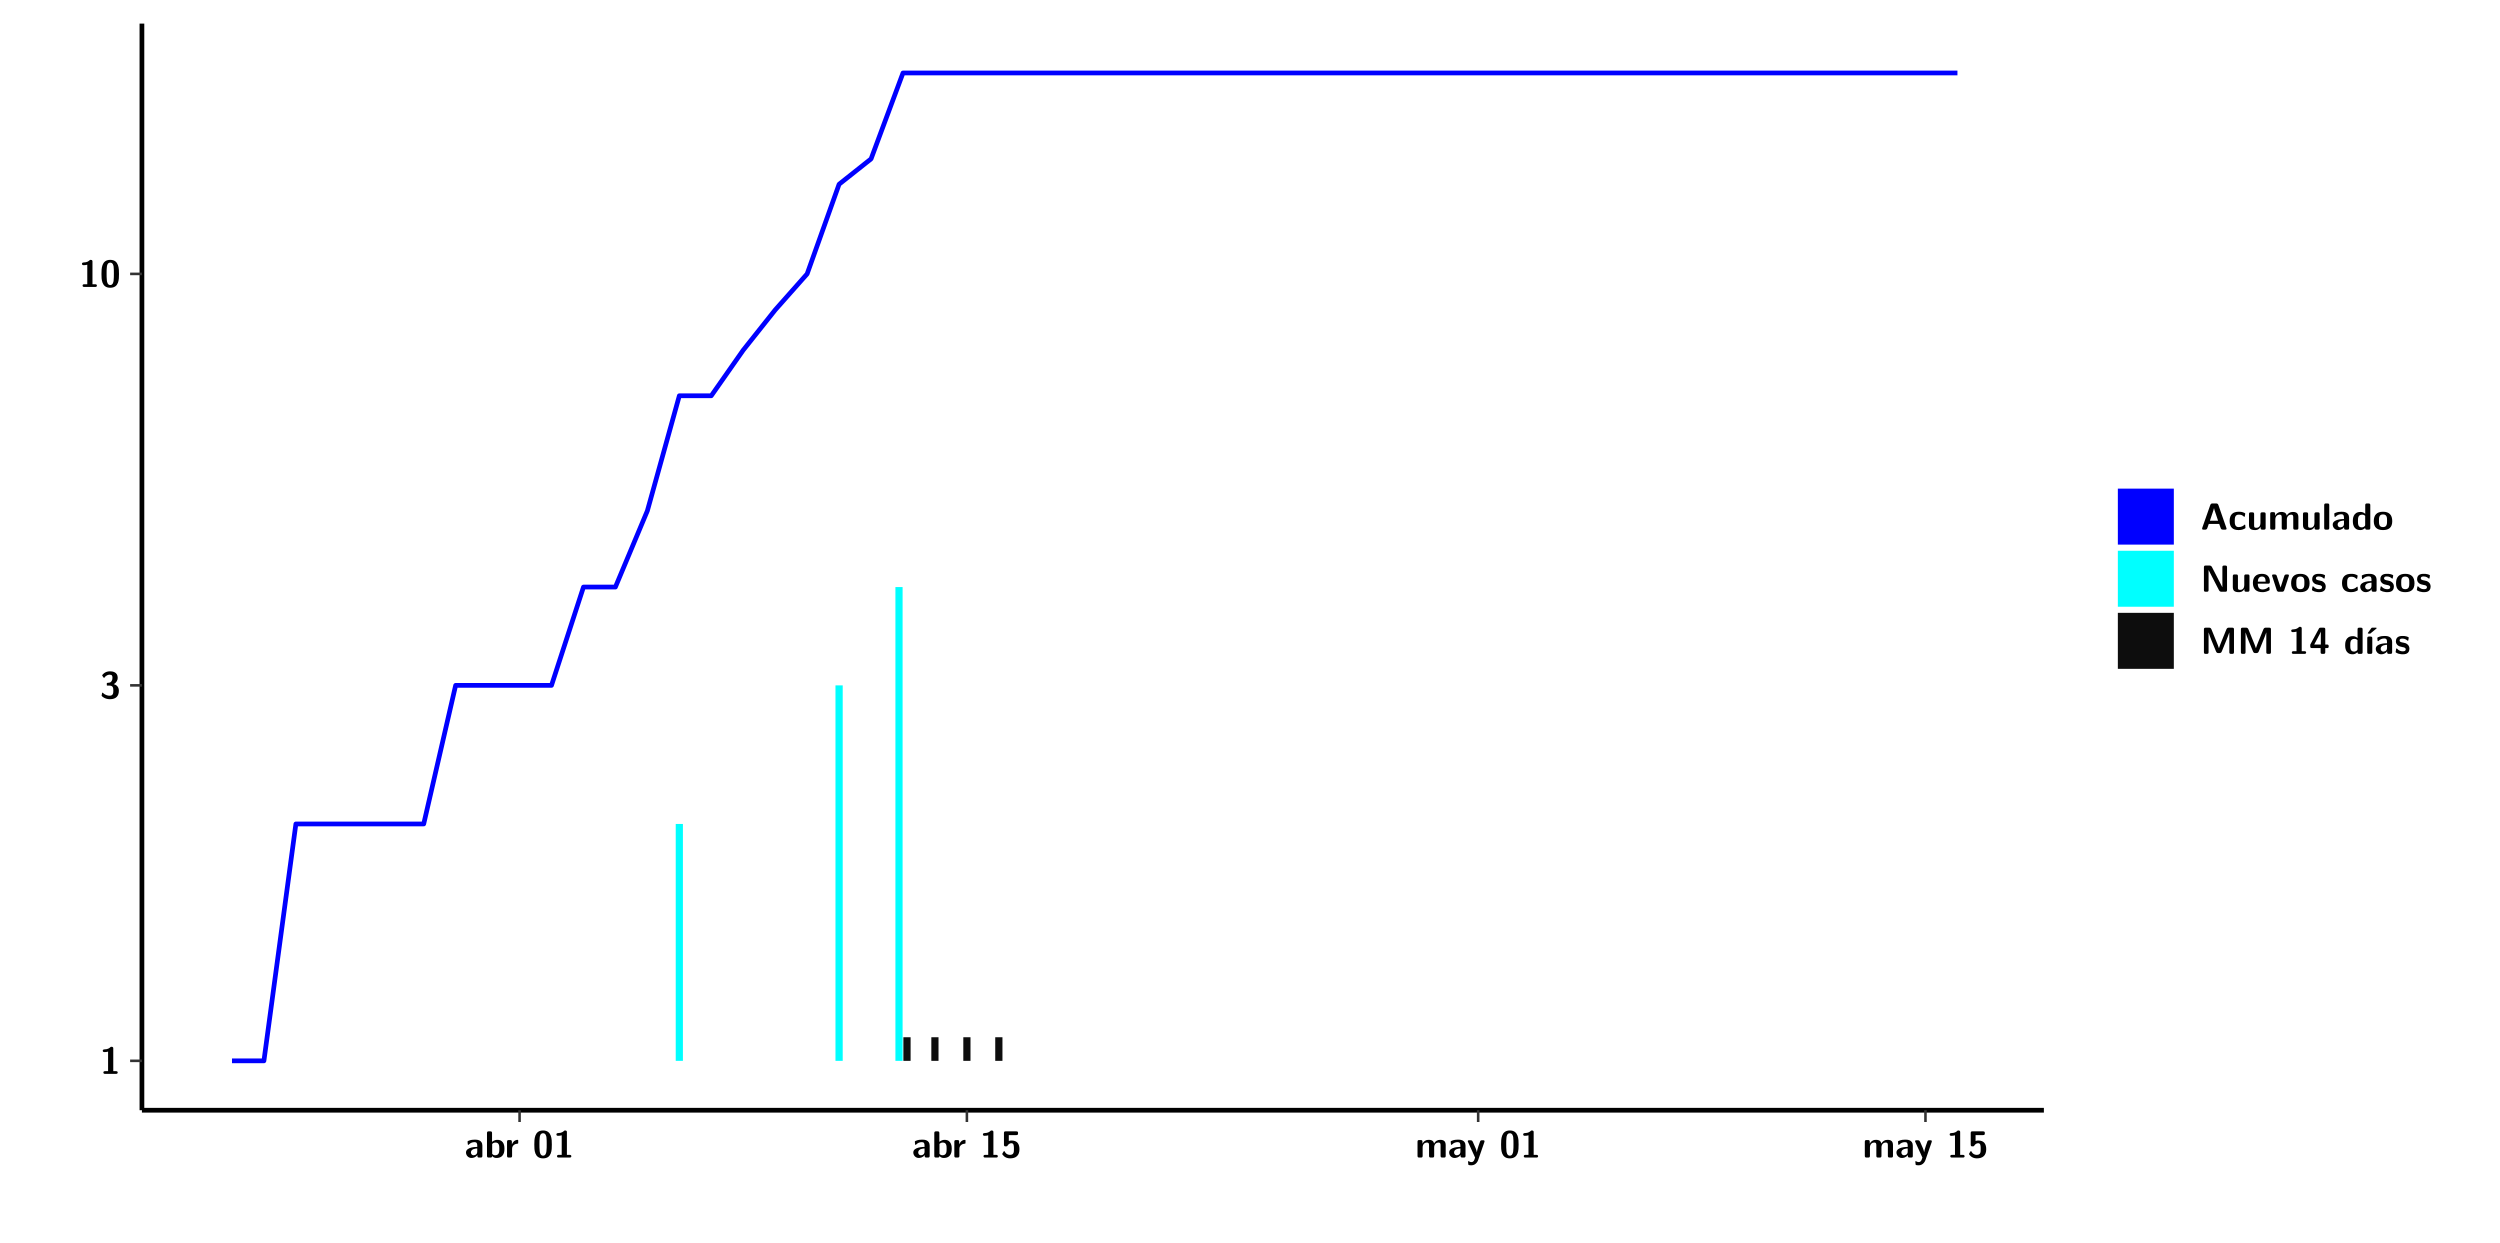
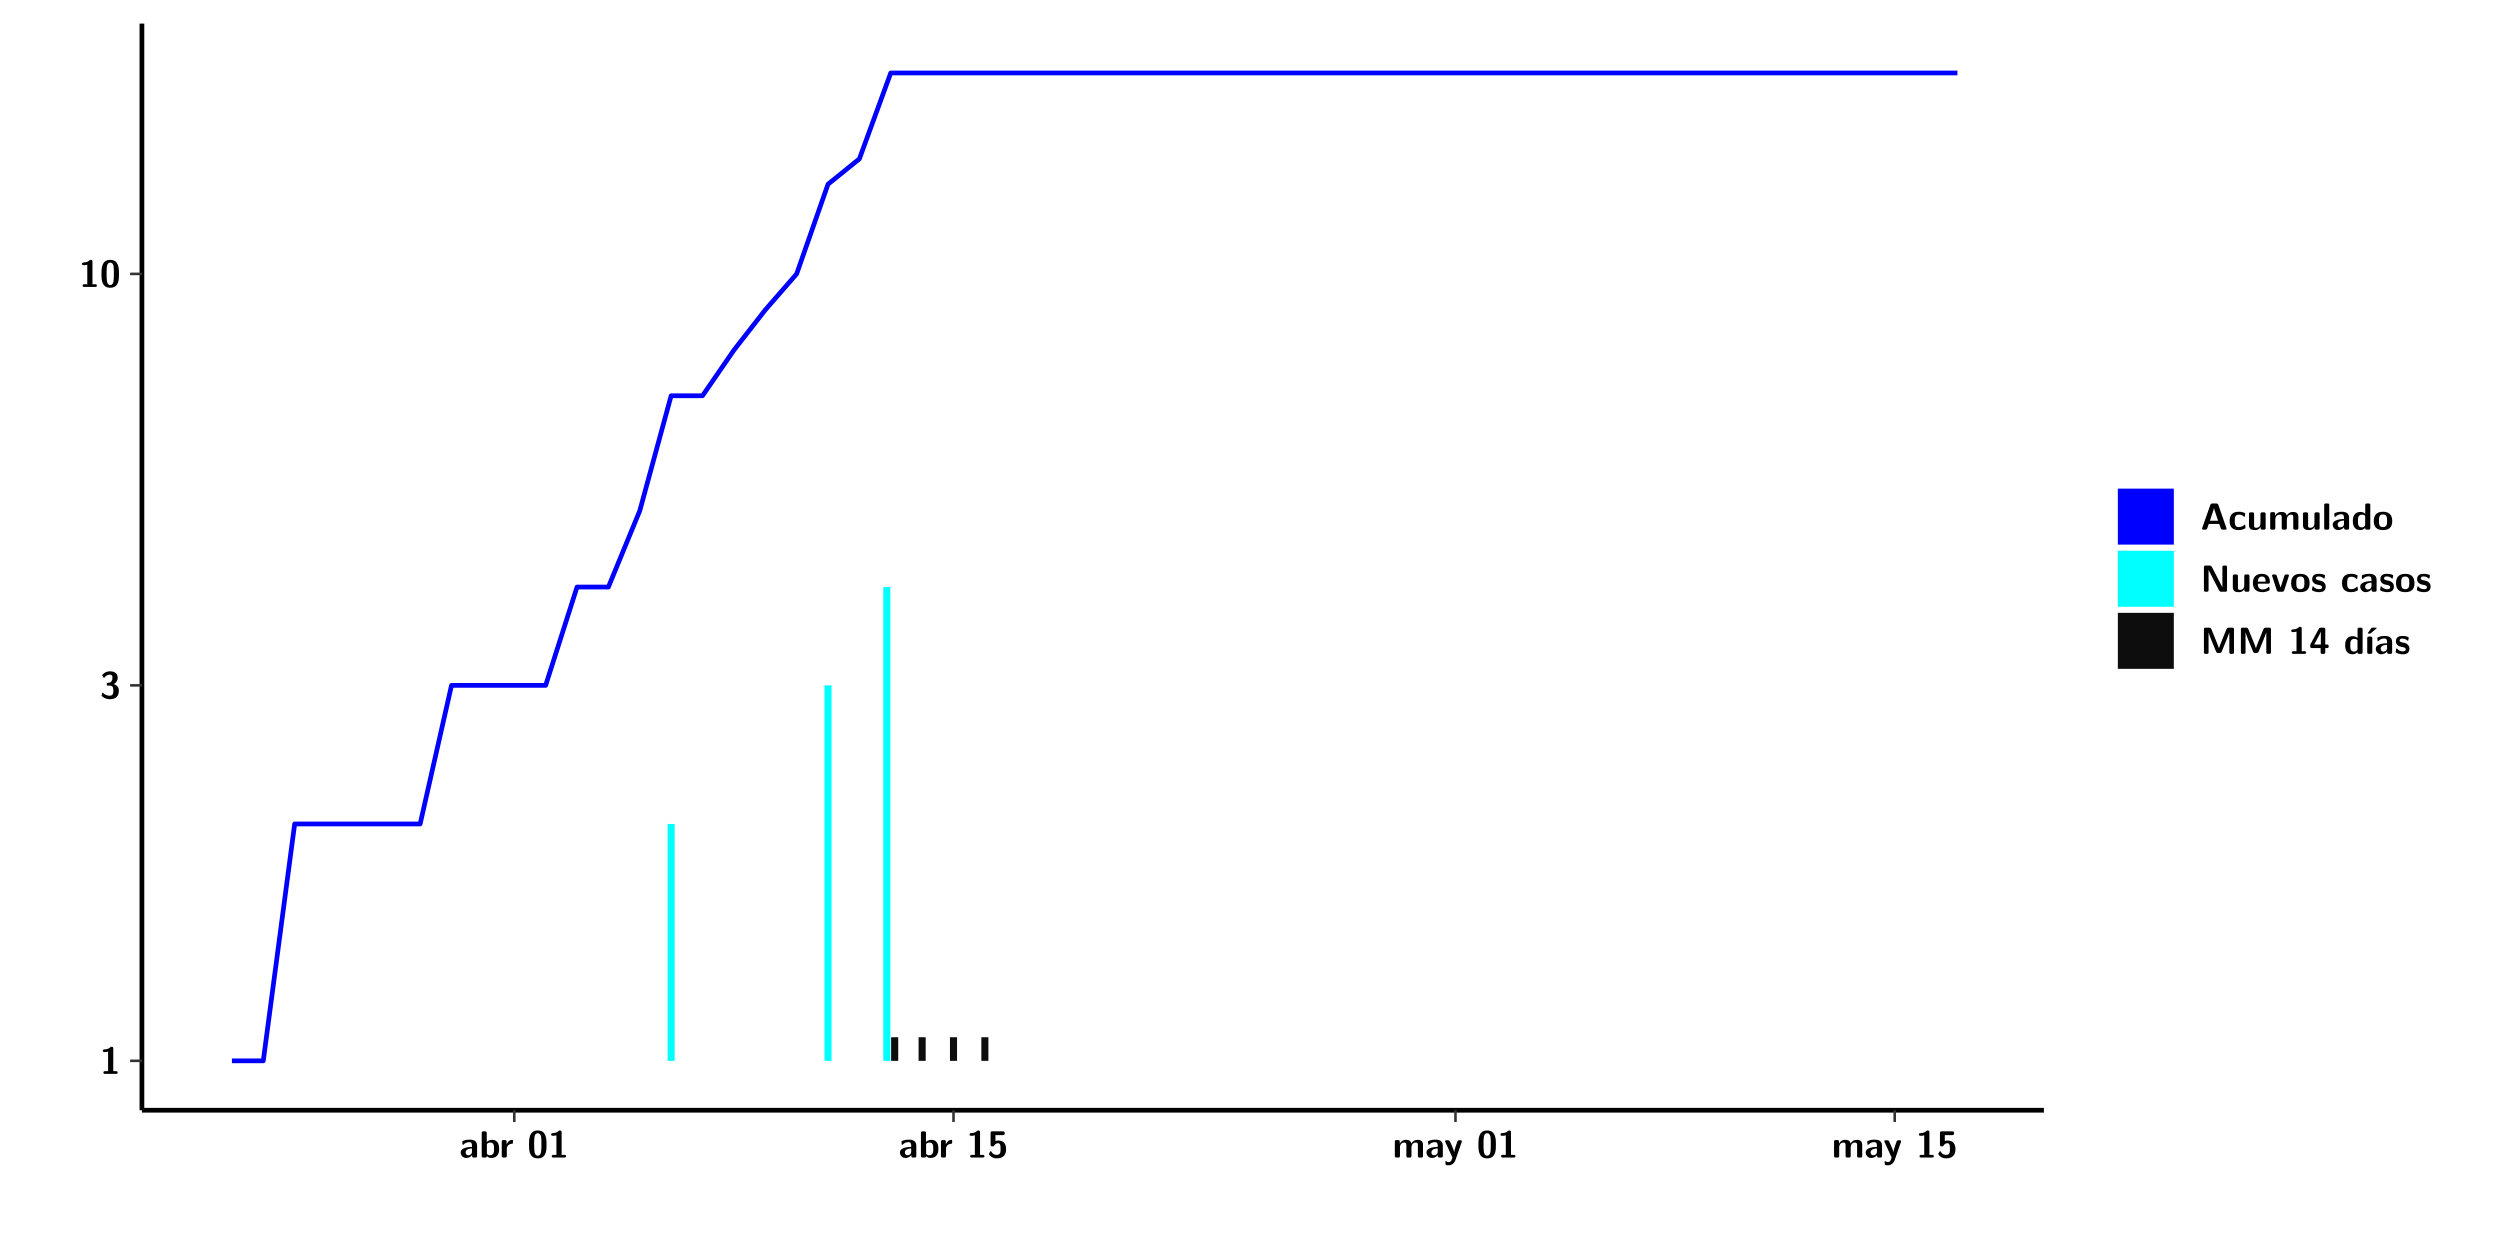
<svg xmlns="http://www.w3.org/2000/svg" xmlns:xlink="http://www.w3.org/1999/xlink" width="579.653pt" height="288pt" viewBox="0 0 579.653 288" version="1.1">
  <defs>
    <g>
      <symbol overflow="visible" id="glyph0-0">
        <path style="stroke:none;" d="" />
      </symbol>
      <symbol overflow="visible" id="glyph0-1">
        <path style="stroke:none;" d="M 3.109 -5.859 C 3.109 -6.016 3.109 -6.281 2.719 -6.281 C 2.547 -6.281 2.516 -6.266 2.406 -6.156 C 2.25 -6.016 1.922 -5.688 1.047 -5.672 C 0.891 -5.672 0.672 -5.609 0.672 -5.359 C 0.672 -5.047 0.969 -5.047 1.094 -5.047 C 1.344 -5.047 1.656 -5.078 1.906 -5.156 L 1.906 -0.625 L 1.234 -0.625 C 1.109 -0.625 0.812 -0.625 0.812 -0.312 C 0.812 0 1.109 0 1.234 0 L 3.719 0 C 3.828 0 4.141 0 4.141 -0.312 C 4.141 -0.625 3.828 -0.625 3.719 -0.625 L 3.109 -0.625 Z M 3.109 -5.859 " />
      </symbol>
      <symbol overflow="visible" id="glyph0-2">
        <path style="stroke:none;" d="M 0.844 -4.859 C 0.906 -4.766 0.953 -4.766 0.969 -4.766 C 1.031 -4.766 1.047 -4.797 1.094 -4.859 C 1.547 -5.5 2.172 -5.5 2.281 -5.5 C 2.844 -5.5 2.922 -5.203 2.922 -4.781 C 2.922 -4.656 2.922 -4.234 2.641 -3.906 C 2.438 -3.656 2.219 -3.641 1.953 -3.625 C 1.859 -3.609 1.688 -3.609 1.672 -3.578 C 1.609 -3.562 1.609 -3.5 1.609 -3.359 L 1.609 -3.203 C 1.609 -2.984 1.609 -2.969 1.844 -2.969 L 2.219 -2.969 C 3.031 -2.969 3.125 -2.469 3.125 -1.797 C 3.125 -1.203 3.062 -0.625 2.266 -0.625 C 1.984 -0.625 1.328 -0.688 0.75 -1.25 C 0.672 -1.328 0.656 -1.328 0.625 -1.328 C 0.531 -1.328 0.516 -1.25 0.516 -1.234 C 0.516 -1.234 0.406 -0.672 0.406 -0.625 C 0.406 -0.516 1.156 0.188 2.312 0.188 C 3.812 0.188 4.406 -0.609 4.406 -1.781 C 4.406 -2.562 3.984 -3.109 3.203 -3.297 C 3.906 -3.688 4.141 -4.266 4.141 -4.766 C 4.141 -6.156 2.891 -6.281 2.328 -6.281 C 1.125 -6.281 0.531 -5.422 0.531 -5.344 C 0.531 -5.297 0.594 -5.219 0.594 -5.219 Z M 0.844 -4.859 " />
      </symbol>
      <symbol overflow="visible" id="glyph0-3">
        <path style="stroke:none;" d="M 4.438 -3 C 4.438 -4.203 4.438 -6.281 2.406 -6.281 C 0.375 -6.281 0.375 -4.219 0.375 -3 C 0.375 -1.812 0.375 0.188 2.406 0.188 C 4.438 0.188 4.438 -1.781 4.438 -3 Z M 2.406 -0.438 C 1.75 -0.438 1.656 -1.25 1.625 -1.484 C 1.562 -1.953 1.562 -2.766 1.562 -3.125 C 1.562 -3.641 1.562 -4.203 1.625 -4.641 C 1.641 -4.875 1.734 -5.641 2.406 -5.641 C 3.047 -5.641 3.156 -4.906 3.188 -4.734 C 3.25 -4.281 3.25 -3.594 3.25 -3.125 C 3.25 -2.625 3.25 -1.953 3.188 -1.469 C 3.156 -1.234 3.062 -0.438 2.406 -0.438 Z M 2.406 -0.438 " />
      </symbol>
      <symbol overflow="visible" id="glyph0-4">
        <path style="stroke:none;" d="M 4.062 -2.766 C 4.062 -4.156 2.734 -4.156 2.297 -4.156 C 1.891 -4.156 1.453 -4.125 0.859 -3.891 C 0.672 -3.797 0.625 -3.781 0.625 -3.688 C 0.625 -3.625 0.688 -3.109 0.688 -3.047 C 0.703 -2.984 0.75 -2.938 0.812 -2.938 C 0.844 -2.938 0.875 -2.969 0.906 -3 C 1.281 -3.391 1.719 -3.578 2.266 -3.578 C 2.734 -3.578 2.875 -3.297 2.875 -2.781 L 2.875 -2.469 C 2.562 -2.469 0.266 -2.453 0.266 -1.172 C 0.266 -0.547 0.766 0.094 1.531 0.094 C 1.828 0.094 2.484 0.016 2.906 -0.594 L 2.906 -0.422 C 2.906 -0.141 2.969 0 3.328 0 L 3.641 0 C 3.984 0 4.062 -0.109 4.062 -0.422 Z M 2.875 -1.344 C 2.875 -0.531 2.047 -0.531 2.016 -0.531 C 1.641 -0.531 1.406 -0.844 1.406 -1.188 C 1.406 -2.047 2.625 -2.109 2.875 -2.109 Z M 2.875 -1.344 " />
      </symbol>
      <symbol overflow="visible" id="glyph0-5">
        <path style="stroke:none;" d="M 1.703 -5.656 C 1.703 -5.938 1.641 -6.078 1.281 -6.078 L 0.953 -6.078 C 0.641 -6.078 0.531 -5.984 0.531 -5.656 L 0.531 -0.422 C 0.531 -0.109 0.625 0 0.953 0 L 1.312 0 C 1.453 0 1.719 0 1.734 -0.344 C 2.125 0.094 2.578 0.094 2.719 0.094 C 4.578 0.094 4.578 -1.594 4.578 -2.031 C 4.578 -2.453 4.578 -4.109 2.938 -4.109 C 2.219 -4.109 1.781 -3.703 1.703 -3.625 Z M 1.734 -3.172 C 1.844 -3.281 2.109 -3.484 2.5 -3.484 C 3.391 -3.484 3.391 -2.672 3.391 -2.016 C 3.391 -1.375 3.391 -0.531 2.406 -0.531 C 2.047 -0.531 1.828 -0.75 1.734 -0.875 Z M 1.734 -3.172 " />
      </symbol>
      <symbol overflow="visible" id="glyph0-6">
        <path style="stroke:none;" d="M 1.703 -2.016 C 1.703 -2.844 2.391 -3.188 2.938 -3.219 C 3.109 -3.234 3.125 -3.234 3.125 -3.469 L 3.125 -3.875 C 3.125 -4.047 3.125 -4.109 2.969 -4.109 C 2.719 -4.109 2.078 -4.031 1.672 -3.078 L 1.656 -3.078 L 1.656 -3.641 C 1.656 -3.922 1.594 -4.062 1.234 -4.062 L 0.953 -4.062 C 0.641 -4.062 0.531 -3.969 0.531 -3.641 L 0.531 -0.422 C 0.531 -0.109 0.625 0 0.953 0 L 1.281 0 C 1.609 0 1.703 -0.109 1.703 -0.422 Z M 1.703 -2.016 " />
      </symbol>
      <symbol overflow="visible" id="glyph0-7">
        <path style="stroke:none;" d="M 1.859 -5.203 L 3.578 -5.203 C 4 -5.203 4 -5.406 4 -5.641 C 4 -5.875 4 -6.078 3.578 -6.078 L 1.141 -6.078 C 0.875 -6.078 0.734 -6.031 0.734 -5.688 L 0.734 -3 C 0.734 -2.609 0.922 -2.594 1.172 -2.594 C 1.391 -2.594 1.469 -2.594 1.594 -2.812 C 1.812 -3.141 2.109 -3.328 2.469 -3.328 C 3.047 -3.328 3.047 -2.656 3.047 -1.969 C 3.047 -1.297 3.047 -0.625 2.125 -0.625 C 1.844 -0.625 1.25 -0.703 0.906 -1.406 C 0.875 -1.453 0.844 -1.5 0.781 -1.5 C 0.719 -1.5 0.703 -1.469 0.656 -1.391 C 0.531 -1.188 0.328 -0.891 0.328 -0.828 C 0.328 -0.75 0.891 0.188 2.141 0.188 C 3.562 0.188 4.328 -0.516 4.328 -1.938 C 4.328 -3.094 3.844 -3.953 2.5 -3.953 C 2.281 -3.953 2.078 -3.922 1.859 -3.844 Z M 1.859 -5.203 " />
      </symbol>
      <symbol overflow="visible" id="glyph0-8">
        <path style="stroke:none;" d="M 7.062 -2.844 C 7.062 -3.75 6.672 -4.109 5.781 -4.109 C 5.156 -4.109 4.688 -3.828 4.359 -3.25 C 4.219 -4.078 3.484 -4.109 3.109 -4.109 C 2.938 -4.109 2.578 -4.109 2.188 -3.828 C 1.906 -3.625 1.734 -3.344 1.672 -3.203 L 1.672 -3.641 C 1.672 -3.922 1.609 -4.062 1.25 -4.062 L 0.953 -4.062 C 0.625 -4.062 0.531 -3.969 0.531 -3.641 L 0.531 -0.422 C 0.531 -0.109 0.625 0 0.953 0 L 1.297 0 C 1.625 0 1.719 -0.109 1.719 -0.422 L 1.719 -2.359 C 1.719 -3.141 2.25 -3.484 2.688 -3.484 C 3.109 -3.484 3.203 -3.297 3.203 -2.828 L 3.203 -0.422 C 3.203 -0.109 3.297 0 3.625 0 L 3.969 0 C 4.297 0 4.391 -0.109 4.391 -0.422 L 4.391 -2.359 C 4.391 -3.141 4.922 -3.484 5.359 -3.484 C 5.781 -3.484 5.875 -3.297 5.875 -2.828 L 5.875 -0.422 C 5.875 -0.109 5.969 0 6.297 0 L 6.641 0 C 6.984 0 7.062 -0.109 7.062 -0.422 Z M 7.062 -2.844 " />
      </symbol>
      <symbol overflow="visible" id="glyph0-9">
        <path style="stroke:none;" d="M 4.109 -3.609 C 4.141 -3.719 4.141 -3.734 4.141 -3.781 C 4.141 -4.016 3.906 -4.016 3.797 -4.016 L 3.609 -4.016 C 3.469 -4.016 3.266 -4.016 3.141 -3.812 C 3.109 -3.766 2.406 -1.828 2.359 -1.25 L 2.344 -1.25 C 2.312 -1.672 1.953 -2.484 1.562 -3.328 C 1.328 -3.891 1.266 -4.016 0.828 -4.016 L 0.594 -4.016 C 0.469 -4.016 0.25 -4.016 0.25 -3.781 C 0.25 -3.75 0.281 -3.688 0.297 -3.641 L 1.953 0 C 1.891 0.188 1.859 0.281 1.828 0.375 C 1.734 0.656 1.578 1.047 1.109 1.047 C 0.812 1.047 0.609 0.922 0.516 0.875 C 0.469 0.844 0.453 0.828 0.422 0.828 C 0.391 0.828 0.312 0.859 0.312 0.969 C 0.312 1.031 0.375 1.641 0.391 1.672 C 0.469 1.781 0.953 1.797 1.094 1.797 C 2.172 1.797 2.609 0.766 2.672 0.547 Z M 4.109 -3.609 " />
      </symbol>
      <symbol overflow="visible" id="glyph0-10">
        <path style="stroke:none;" d="M 4.156 -5.703 C 4.031 -6.078 3.766 -6.078 3.594 -6.078 L 2.828 -6.078 C 2.641 -6.078 2.391 -6.078 2.266 -5.703 L 0.406 -0.406 C 0.375 -0.297 0.375 -0.281 0.375 -0.234 C 0.375 0 0.594 0 0.703 0 L 1.031 0 C 1.188 0 1.453 0 1.578 -0.344 L 1.922 -1.328 L 4.344 -1.328 L 4.641 -0.484 C 4.75 -0.172 4.812 0 5.234 0 L 5.703 0 C 5.828 0 6.047 0 6.047 -0.234 C 6.047 -0.281 6.047 -0.297 6 -0.406 Z M 2.812 -3.938 C 2.938 -4.328 3.062 -4.656 3.125 -4.969 L 3.141 -4.969 C 3.188 -4.766 3.188 -4.75 3.25 -4.547 L 4.078 -2.078 L 2.188 -2.078 Z M 2.812 -3.938 " />
      </symbol>
      <symbol overflow="visible" id="glyph0-11">
        <path style="stroke:none;" d="M 4 -0.438 C 4 -0.531 3.969 -0.938 3.953 -1.047 C 3.953 -1.078 3.938 -1.172 3.844 -1.172 C 3.812 -1.172 3.797 -1.172 3.703 -1.078 C 3.562 -0.953 3.141 -0.594 2.422 -0.594 C 1.516 -0.594 1.516 -1.469 1.516 -2.031 C 1.516 -2.75 1.562 -3.484 2.453 -3.484 C 3.031 -3.484 3.266 -3.344 3.578 -3.078 C 3.688 -2.984 3.703 -2.984 3.734 -2.984 C 3.828 -2.984 3.844 -3.062 3.844 -3.094 C 3.859 -3.172 3.953 -3.656 3.953 -3.703 C 3.953 -3.781 3.891 -3.812 3.75 -3.891 C 3.328 -4.078 3.062 -4.156 2.453 -4.156 C 1.141 -4.156 0.328 -3.547 0.328 -2.016 C 0.328 -0.562 1.078 0.094 2.406 0.094 C 2.641 0.094 3.172 0.094 3.75 -0.203 C 4 -0.344 4 -0.344 4 -0.438 Z M 4 -0.438 " />
      </symbol>
      <symbol overflow="visible" id="glyph0-12">
        <path style="stroke:none;" d="M 4.391 -3.594 C 4.391 -3.875 4.328 -4.016 3.969 -4.016 L 3.609 -4.016 C 3.281 -4.016 3.188 -3.906 3.188 -3.594 L 3.188 -1.516 C 3.188 -0.938 2.891 -0.438 2.266 -0.438 C 1.766 -0.438 1.719 -0.562 1.719 -1.031 L 1.719 -3.594 C 1.719 -3.875 1.656 -4.016 1.297 -4.016 L 0.953 -4.016 C 0.625 -4.016 0.531 -3.922 0.531 -3.594 L 0.531 -1.109 C 0.531 -0.172 1.031 0.094 1.953 0.094 C 2.188 0.094 2.812 0.094 3.219 -0.656 L 3.219 -0.422 C 3.219 -0.141 3.281 0 3.641 0 L 3.969 0 C 4.297 0 4.391 -0.109 4.391 -0.422 Z M 4.391 -3.594 " />
      </symbol>
      <symbol overflow="visible" id="glyph0-13">
        <path style="stroke:none;" d="M 1.703 -5.656 C 1.703 -5.938 1.641 -6.078 1.281 -6.078 L 0.953 -6.078 C 0.641 -6.078 0.531 -5.984 0.531 -5.656 L 0.531 -0.422 C 0.531 -0.109 0.625 0 0.953 0 L 1.281 0 C 1.609 0 1.703 -0.109 1.703 -0.422 Z M 1.703 -5.656 " />
      </symbol>
      <symbol overflow="visible" id="glyph0-14">
        <path style="stroke:none;" d="M 4.375 -5.656 C 4.375 -5.938 4.312 -6.078 3.953 -6.078 L 3.625 -6.078 C 3.297 -6.078 3.203 -5.969 3.203 -5.656 L 3.203 -3.672 C 2.812 -4.047 2.375 -4.109 2.109 -4.109 C 0.328 -4.109 0.328 -2.422 0.328 -2 C 0.328 -1.594 0.328 0.094 2.062 0.094 C 2.422 0.094 2.812 -0.016 3.188 -0.406 C 3.188 -0.094 3.297 0 3.609 0 L 3.953 0 C 4.281 0 4.375 -0.109 4.375 -0.422 Z M 3.188 -1.094 C 3.188 -0.953 3.188 -0.875 2.922 -0.688 C 2.703 -0.547 2.5 -0.531 2.406 -0.531 C 1.516 -0.531 1.516 -1.344 1.516 -2 C 1.516 -2.656 1.516 -3.484 2.5 -3.484 C 2.75 -3.484 2.984 -3.391 3.188 -3.203 Z M 3.188 -1.094 " />
      </symbol>
      <symbol overflow="visible" id="glyph0-15">
        <path style="stroke:none;" d="M 4.547 -1.969 C 4.547 -3.406 3.844 -4.156 2.406 -4.156 C 0.953 -4.156 0.266 -3.391 0.266 -1.969 C 0.266 -0.547 1.031 0.094 2.406 0.094 C 3.781 0.094 4.547 -0.531 4.547 -1.969 Z M 2.406 -0.594 C 1.469 -0.594 1.469 -1.375 1.469 -2.078 C 1.469 -2.75 1.469 -3.531 2.406 -3.531 C 3.344 -3.531 3.344 -2.766 3.344 -2.078 C 3.344 -1.391 3.344 -0.594 2.406 -0.594 Z M 2.406 -0.594 " />
      </symbol>
      <symbol overflow="visible" id="glyph0-16">
        <path style="stroke:none;" d="M 2.656 -5.734 C 2.469 -6.078 2.203 -6.078 2.031 -6.078 L 1.219 -6.078 C 0.906 -6.078 0.797 -5.984 0.797 -5.656 L 0.797 -0.422 C 0.797 -0.109 0.891 0 1.219 0 L 1.453 0 C 1.781 0 1.875 -0.109 1.875 -0.422 L 1.875 -5.016 L 1.891 -5.016 L 4.297 -0.344 C 4.484 0 4.75 0 4.922 0 L 5.734 0 C 6.062 0 6.156 -0.109 6.156 -0.422 L 6.156 -5.656 C 6.156 -5.938 6.094 -6.078 5.734 -6.078 L 5.5 -6.078 C 5.156 -6.078 5.078 -5.969 5.078 -5.656 L 5.078 -1.062 L 5.062 -1.062 Z M 2.656 -5.734 " />
      </symbol>
      <symbol overflow="visible" id="glyph0-17">
        <path style="stroke:none;" d="M 3.781 -1.875 C 3.984 -1.875 4.203 -1.891 4.203 -2.281 C 4.203 -3.406 3.672 -4.156 2.359 -4.156 C 0.969 -4.156 0.266 -3.375 0.266 -2.047 C 0.266 -0.609 1.109 0.094 2.484 0.094 C 2.812 0.094 3.312 0.047 3.891 -0.234 C 4.078 -0.328 4.141 -0.359 4.141 -0.469 C 4.141 -0.531 4.125 -0.781 4.109 -0.844 C 4.078 -1.125 4.062 -1.125 3.984 -1.125 C 3.953 -1.125 3.938 -1.125 3.844 -1.047 C 3.328 -0.594 2.797 -0.531 2.516 -0.531 C 1.531 -0.531 1.422 -1.312 1.391 -1.875 Z M 1.406 -2.344 C 1.422 -2.875 1.609 -3.531 2.359 -3.531 C 3.062 -3.531 3.203 -3.031 3.219 -2.344 Z M 1.406 -2.344 " />
      </symbol>
      <symbol overflow="visible" id="glyph0-18">
        <path style="stroke:none;" d="M 4.109 -3.609 C 4.141 -3.719 4.141 -3.75 4.141 -3.766 C 4.141 -4.016 3.922 -4.016 3.797 -4.016 L 3.609 -4.016 C 3.25 -4.016 3.141 -3.891 3.062 -3.641 L 2.203 -0.984 L 1.328 -3.641 C 1.266 -3.828 1.203 -4.016 0.781 -4.016 L 0.578 -4.016 C 0.453 -4.016 0.234 -4.016 0.234 -3.766 C 0.234 -3.75 0.234 -3.719 0.266 -3.609 L 1.312 -0.375 C 1.438 0 1.703 0 1.859 0 L 2.5 0 C 2.672 0 2.938 0 3.062 -0.375 Z M 4.109 -3.609 " />
      </symbol>
      <symbol overflow="visible" id="glyph0-19">
        <path style="stroke:none;" d="M 3.469 -1.234 C 3.469 -1.734 3.203 -2.031 3.047 -2.172 C 2.703 -2.484 2.391 -2.547 2.031 -2.609 C 1.547 -2.703 1.188 -2.766 1.188 -3.109 C 1.188 -3.469 1.484 -3.547 1.828 -3.547 C 2.406 -3.547 2.719 -3.328 2.953 -3.125 C 3.047 -3.047 3.062 -3.047 3.094 -3.047 C 3.188 -3.047 3.203 -3.125 3.203 -3.156 C 3.219 -3.219 3.312 -3.719 3.312 -3.766 C 3.312 -3.906 2.844 -4.031 2.75 -4.062 C 2.406 -4.156 2.125 -4.156 1.891 -4.156 C 1.5 -4.156 0.328 -4.156 0.328 -2.906 C 0.328 -2.484 0.516 -2.219 0.75 -2 C 1.062 -1.734 1.406 -1.672 1.906 -1.562 C 2.156 -1.531 2.609 -1.453 2.609 -1.062 C 2.609 -0.656 2.266 -0.594 1.922 -0.594 C 1.531 -0.594 1.047 -0.703 0.625 -1.188 C 0.594 -1.234 0.562 -1.266 0.516 -1.266 C 0.422 -1.266 0.406 -1.188 0.391 -1.125 C 0.375 -1.016 0.266 -0.516 0.266 -0.422 C 0.266 -0.266 0.922 -0.062 0.922 -0.047 C 1.406 0.094 1.766 0.094 1.922 0.094 C 2.359 0.094 3.469 0.062 3.469 -1.234 Z M 3.469 -1.234 " />
      </symbol>
      <symbol overflow="visible" id="glyph0-20">
        <path style="stroke:none;" d="M 4.859 -2.859 C 4.688 -2.422 4.359 -1.609 4.281 -1.312 C 4.203 -1.625 3.844 -2.484 3.656 -2.953 L 2.531 -5.719 C 2.391 -6.078 2.109 -6.078 1.953 -6.078 L 1.219 -6.078 C 0.906 -6.078 0.797 -5.984 0.797 -5.656 L 0.797 -0.422 C 0.797 -0.109 0.891 0 1.219 0 L 1.453 0 C 1.781 0 1.875 -0.109 1.875 -0.422 L 1.875 -4.953 L 1.891 -4.953 C 1.984 -4.562 2.375 -3.578 2.578 -3.062 L 3.609 -0.562 C 3.766 -0.188 3.969 -0.188 4.266 -0.188 C 4.562 -0.188 4.781 -0.188 4.938 -0.562 L 6.062 -3.328 C 6.141 -3.531 6.625 -4.719 6.672 -4.953 L 6.688 -4.953 L 6.688 -0.422 C 6.688 -0.141 6.75 0 7.109 0 L 7.344 0 C 7.672 0 7.766 -0.109 7.766 -0.422 L 7.766 -5.656 C 7.766 -5.938 7.703 -6.078 7.344 -6.078 L 6.609 -6.078 C 6.391 -6.078 6.172 -6.062 6.016 -5.703 Z M 4.859 -2.859 " />
      </symbol>
      <symbol overflow="visible" id="glyph0-21">
        <path style="stroke:none;" d="M 0.344 -2.297 C 0.266 -2.172 0.266 -2.141 0.266 -1.984 L 0.266 -1.766 C 0.266 -1.484 0.328 -1.344 0.688 -1.344 L 2.672 -1.344 L 2.672 -0.422 C 2.672 -0.141 2.719 0 3.078 0 L 3.328 0 C 3.656 0 3.75 -0.109 3.75 -0.422 L 3.75 -1.344 L 4.125 -1.344 C 4.391 -1.344 4.547 -1.406 4.547 -1.75 C 4.547 -2.078 4.422 -2.172 4.125 -2.172 L 3.75 -2.172 L 3.75 -5.656 C 3.75 -5.984 3.656 -6.078 3.328 -6.078 L 2.688 -6.078 C 2.531 -6.078 2.391 -6.078 2.281 -5.875 Z M 1.188 -2.172 C 2.578 -4.75 2.672 -5.016 2.703 -5.156 L 2.719 -5.156 L 2.719 -2.172 Z M 1.188 -2.172 " />
      </symbol>
      <symbol overflow="visible" id="glyph0-22">
        <path style="stroke:none;" d="M 3.906 -5.844 C 3.953 -5.875 4 -5.922 4 -5.969 C 4 -6.078 3.906 -6.078 3.766 -6.078 L 3.047 -6.078 C 2.875 -6.078 2.859 -6.078 2.781 -5.984 L 2.031 -4.953 C 1.953 -4.859 1.953 -4.844 1.953 -4.828 C 1.953 -4.703 2.047 -4.703 2.188 -4.703 L 2.516 -4.703 Z M 3.906 -5.844 " />
      </symbol>
      <symbol overflow="visible" id="glyph0-23">
        <path style="stroke:none;" d="M 1.703 -3.594 C 1.703 -3.875 1.641 -4.016 1.281 -4.016 L 0.953 -4.016 C 0.641 -4.016 0.531 -3.922 0.531 -3.594 L 0.531 -0.422 C 0.531 -0.109 0.625 0 0.953 0 L 1.281 0 C 1.609 0 1.703 -0.109 1.703 -0.422 Z M 1.703 -3.594 " />
      </symbol>
    </g>
    <clipPath id="clip1">
      <path d="M 0 0 L 576.008 0 L 576.008 288 L 0 288 Z M 0 0 " />
    </clipPath>
    <clipPath id="clip2">
      <path d="M 32.906 5.477 L 473.898 5.477 L 473.898 257.414 L 32.906 257.414 Z M 32.906 5.477 " />
    </clipPath>
  </defs>
  <g id="surface1">
    <g clip-path="url(#clip1)" clip-rule="nonzero">
      <path style="fill-rule:nonzero;fill:rgb(100%,100%,100%);fill-opacity:1;stroke-width:0.598;stroke-linecap:round;stroke-linejoin:round;stroke:rgb(100%,100%,100%);stroke-opacity:1;stroke-miterlimit:10;" d="M 0 0 L 0 288.004 L 576.008 288.004 L 576.008 0 Z M 0 0 " transform="matrix(1,0,0,-1,0,288)" />
    </g>
    <g clip-path="url(#clip2)" clip-rule="nonzero">
      <path style=" stroke:none;fill-rule:nonzero;fill:rgb(100%,100%,100%);fill-opacity:1;" d="M 32.906 257.414 L 32.906 5.477 L 473.898 5.477 L 473.898 257.414 Z M 32.906 257.414 " />
    </g>
-     <path style=" stroke:none;fill-rule:nonzero;fill:rgb(0%,100%,100%);fill-opacity:1;" d="M 156.676 245.969 L 156.676 191.043 L 158.34 191.043 L 158.34 245.969 Z M 156.676 245.969 " />
-     <path style=" stroke:none;fill-rule:nonzero;fill:rgb(0%,100%,100%);fill-opacity:1;" d="M 193.715 245.969 L 193.715 158.914 L 195.391 158.914 L 195.391 245.969 Z M 193.715 245.969 " />
-     <path style=" stroke:none;fill-rule:nonzero;fill:rgb(0%,100%,100%);fill-opacity:1;" d="M 207.613 245.969 L 207.613 136.117 L 209.277 136.117 L 209.277 245.969 Z M 207.613 245.969 " />
-     <path style=" stroke:none;fill-rule:nonzero;fill:rgb(4.999%,4.999%,4.999%);fill-opacity:1;" d="M 209.457 245.969 L 209.457 240.496 L 211.133 240.496 L 211.133 245.969 Z M 209.457 245.969 " />
-     <path style=" stroke:none;fill-rule:nonzero;fill:rgb(4.999%,4.999%,4.999%);fill-opacity:1;" d="M 215.941 245.969 L 215.941 240.496 L 217.605 240.496 L 217.605 245.969 Z M 215.941 245.969 " />
-     <path style=" stroke:none;fill-rule:nonzero;fill:rgb(4.999%,4.999%,4.999%);fill-opacity:1;" d="M 223.355 245.969 L 223.355 240.496 L 225.02 240.496 L 225.02 245.969 Z M 223.355 245.969 " />
-     <path style=" stroke:none;fill-rule:nonzero;fill:rgb(4.999%,4.999%,4.999%);fill-opacity:1;" d="M 230.758 245.969 L 230.758 240.496 L 232.43 240.496 L 232.43 245.969 Z M 230.758 245.969 " />
-     <path style="fill:none;stroke-width:1.096;stroke-linecap:butt;stroke-linejoin:round;stroke:rgb(0%,0%,100%);stroke-opacity:1;stroke-miterlimit:10;" d="M 53.789 42.031 L 61.191 42.031 L 68.605 96.957 L 98.242 96.957 L 105.645 129.086 L 127.871 129.086 L 135.285 151.883 L 142.688 151.883 L 150.098 169.566 L 157.512 196.238 L 164.914 196.238 L 172.324 206.816 L 179.738 216.141 L 187.141 224.492 L 194.555 245.285 L 201.965 251.16 L 209.367 271.078 L 453.855 271.078 " transform="matrix(1,0,0,-1,0,288)" />
+     <path style=" stroke:none;fill-rule:nonzero;fill:rgb(0%,100%,100%);fill-opacity:1;" d="M 154.793 245.969 L 154.793 191.043 L 156.426 191.043 L 156.426 245.969 Z M 154.793 245.969 " />
+     <path style=" stroke:none;fill-rule:nonzero;fill:rgb(0%,100%,100%);fill-opacity:1;" d="M 191.164 245.969 L 191.164 158.914 L 192.801 158.914 L 192.801 245.969 Z M 191.164 245.969 " />
+     <path style=" stroke:none;fill-rule:nonzero;fill:rgb(0%,100%,100%);fill-opacity:1;" d="M 204.805 245.969 L 204.805 136.117 L 206.438 136.117 L 206.438 245.969 Z M 204.805 245.969 " />
+     <path style=" stroke:none;fill-rule:nonzero;fill:rgb(4.999%,4.999%,4.999%);fill-opacity:1;" d="M 206.617 245.969 L 206.617 240.496 L 208.262 240.496 L 208.262 245.969 Z M 206.617 245.969 " />
+     <path style=" stroke:none;fill-rule:nonzero;fill:rgb(4.999%,4.999%,4.999%);fill-opacity:1;" d="M 212.984 245.969 L 212.984 240.496 L 214.629 240.496 L 214.629 245.969 Z M 212.984 245.969 " />
+     <path style=" stroke:none;fill-rule:nonzero;fill:rgb(4.999%,4.999%,4.999%);fill-opacity:1;" d="M 220.258 245.969 L 220.258 240.496 L 221.902 240.496 L 221.902 245.969 Z M 220.258 245.969 " />
+     <path style=" stroke:none;fill-rule:nonzero;fill:rgb(4.999%,4.999%,4.999%);fill-opacity:1;" d="M 227.539 245.969 L 227.539 240.496 L 229.172 240.496 L 229.172 245.969 Z M 227.539 245.969 " />
+     <path style="fill:none;stroke-width:1.096;stroke-linecap:butt;stroke-linejoin:round;stroke:rgb(0%,0%,100%);stroke-opacity:1;stroke-miterlimit:10;" d="M 53.77 42.031 L 61.043 42.031 L 68.324 96.957 L 97.414 96.957 L 104.688 129.086 L 126.516 129.086 L 133.789 151.883 L 141.062 151.883 L 148.336 169.566 L 155.609 196.238 L 162.883 196.238 L 170.164 206.816 L 177.438 216.141 L 184.711 224.492 L 191.984 245.285 L 199.254 251.16 L 206.527 271.078 L 453.855 271.078 " transform="matrix(1,0,0,-1,0,288)" />
    <path style="fill:none;stroke-width:1.096;stroke-linecap:butt;stroke-linejoin:round;stroke:rgb(0%,0%,0%);stroke-opacity:1;stroke-miterlimit:10;" d="M 32.906 30.586 L 32.906 282.523 " transform="matrix(1,0,0,-1,0,288)" />
    <g style="fill:rgb(0%,0%,0%);fill-opacity:1;">
      <use xlink:href="#glyph0-1" x="23.153" y="248.986" />
    </g>
    <g style="fill:rgb(0%,0%,0%);fill-opacity:1;">
      <use xlink:href="#glyph0-2" x="23.153" y="161.933" />
    </g>
    <g style="fill:rgb(0%,0%,0%);fill-opacity:1;">
      <use xlink:href="#glyph0-1" x="18.331" y="66.531" />
      <use xlink:href="#glyph0-3" x="23.153" y="66.531" />
    </g>
    <path style="fill:none;stroke-width:0.598;stroke-linecap:butt;stroke-linejoin:round;stroke:rgb(20%,20%,20%);stroke-opacity:1;stroke-miterlimit:10;" d="M 30.168 42.031 L 32.906 42.031 " transform="matrix(1,0,0,-1,0,288)" />
    <path style="fill:none;stroke-width:0.598;stroke-linecap:butt;stroke-linejoin:round;stroke:rgb(20%,20%,20%);stroke-opacity:1;stroke-miterlimit:10;" d="M 30.168 129.086 L 32.906 129.086 " transform="matrix(1,0,0,-1,0,288)" />
    <path style="fill:none;stroke-width:0.598;stroke-linecap:butt;stroke-linejoin:round;stroke:rgb(20%,20%,20%);stroke-opacity:1;stroke-miterlimit:10;" d="M 30.168 224.492 L 32.906 224.492 " transform="matrix(1,0,0,-1,0,288)" />
    <path style="fill:none;stroke-width:1.096;stroke-linecap:butt;stroke-linejoin:round;stroke:rgb(0%,0%,0%);stroke-opacity:1;stroke-miterlimit:10;" d="M 32.906 30.586 L 473.898 30.586 " transform="matrix(1,0,0,-1,0,288)" />
-     <path style="fill:none;stroke-width:0.598;stroke-linecap:butt;stroke-linejoin:round;stroke:rgb(20%,20%,20%);stroke-opacity:1;stroke-miterlimit:10;" d="M 120.469 27.848 L 120.469 30.586 " transform="matrix(1,0,0,-1,0,288)" />
-     <path style="fill:none;stroke-width:0.598;stroke-linecap:butt;stroke-linejoin:round;stroke:rgb(20%,20%,20%);stroke-opacity:1;stroke-miterlimit:10;" d="M 224.184 27.848 L 224.184 30.586 " transform="matrix(1,0,0,-1,0,288)" />
-     <path style="fill:none;stroke-width:0.598;stroke-linecap:butt;stroke-linejoin:round;stroke:rgb(20%,20%,20%);stroke-opacity:1;stroke-miterlimit:10;" d="M 342.73 27.848 L 342.73 30.586 " transform="matrix(1,0,0,-1,0,288)" />
-     <path style="fill:none;stroke-width:0.598;stroke-linecap:butt;stroke-linejoin:round;stroke:rgb(20%,20%,20%);stroke-opacity:1;stroke-miterlimit:10;" d="M 446.441 27.848 L 446.441 30.586 " transform="matrix(1,0,0,-1,0,288)" />
-     <g style="fill:rgb(0%,0%,0%);fill-opacity:1;">
-       <use xlink:href="#glyph0-4" x="107.78" y="268.394" />
-       <use xlink:href="#glyph0-5" x="112.383" y="268.394" />
-     </g>
-     <g style="fill:rgb(0%,0%,0%);fill-opacity:1;">
-       <use xlink:href="#glyph0-6" x="117.03" y="268.394" />
-     </g>
-     <g style="fill:rgb(0%,0%,0%);fill-opacity:1;">
-       <use xlink:href="#glyph0-3" x="123.511" y="268.394" />
-       <use xlink:href="#glyph0-1" x="128.333" y="268.394" />
-     </g>
-     <g style="fill:rgb(0%,0%,0%);fill-opacity:1;">
-       <use xlink:href="#glyph0-4" x="211.491" y="268.394" />
-       <use xlink:href="#glyph0-5" x="216.094" y="268.394" />
-     </g>
-     <g style="fill:rgb(0%,0%,0%);fill-opacity:1;">
-       <use xlink:href="#glyph0-6" x="220.741" y="268.394" />
-     </g>
-     <g style="fill:rgb(0%,0%,0%);fill-opacity:1;">
-       <use xlink:href="#glyph0-1" x="227.222" y="268.394" />
-       <use xlink:href="#glyph0-7" x="232.044" y="268.394" />
-     </g>
-     <g style="fill:rgb(0%,0%,0%);fill-opacity:1;">
-       <use xlink:href="#glyph0-8" x="328.137" y="268.394" />
-       <use xlink:href="#glyph0-4" x="335.735" y="268.394" />
-     </g>
-     <g style="fill:rgb(0%,0%,0%);fill-opacity:1;">
-       <use xlink:href="#glyph0-9" x="340.066" y="268.394" />
-     </g>
-     <g style="fill:rgb(0%,0%,0%);fill-opacity:1;">
-       <use xlink:href="#glyph0-3" x="347.667" y="268.394" />
-       <use xlink:href="#glyph0-1" x="352.489" y="268.394" />
-     </g>
-     <g style="fill:rgb(0%,0%,0%);fill-opacity:1;">
-       <use xlink:href="#glyph0-8" x="431.848" y="268.394" />
-       <use xlink:href="#glyph0-4" x="439.446" y="268.394" />
-     </g>
-     <g style="fill:rgb(0%,0%,0%);fill-opacity:1;">
-       <use xlink:href="#glyph0-9" x="443.777" y="268.394" />
-     </g>
-     <g style="fill:rgb(0%,0%,0%);fill-opacity:1;">
-       <use xlink:href="#glyph0-1" x="451.378" y="268.394" />
-       <use xlink:href="#glyph0-7" x="456.2" y="268.394" />
+     <path style="fill:none;stroke-width:0.598;stroke-linecap:butt;stroke-linejoin:round;stroke:rgb(20%,20%,20%);stroke-opacity:1;stroke-miterlimit:10;" d="M 119.246 27.848 L 119.246 30.586 " transform="matrix(1,0,0,-1,0,288)" />
+     <path style="fill:none;stroke-width:0.598;stroke-linecap:butt;stroke-linejoin:round;stroke:rgb(20%,20%,20%);stroke-opacity:1;stroke-miterlimit:10;" d="M 221.082 27.848 L 221.082 30.586 " transform="matrix(1,0,0,-1,0,288)" />
+     <path style="fill:none;stroke-width:0.598;stroke-linecap:butt;stroke-linejoin:round;stroke:rgb(20%,20%,20%);stroke-opacity:1;stroke-miterlimit:10;" d="M 337.469 27.848 L 337.469 30.586 " transform="matrix(1,0,0,-1,0,288)" />
+     <path style="fill:none;stroke-width:0.598;stroke-linecap:butt;stroke-linejoin:round;stroke:rgb(20%,20%,20%);stroke-opacity:1;stroke-miterlimit:10;" d="M 439.309 27.848 L 439.309 30.586 " transform="matrix(1,0,0,-1,0,288)" />
+     <g style="fill:rgb(0%,0%,0%);fill-opacity:1;">
+       <use xlink:href="#glyph0-4" x="106.555" y="268.394" />
+       <use xlink:href="#glyph0-5" x="111.158" y="268.394" />
+     </g>
+     <g style="fill:rgb(0%,0%,0%);fill-opacity:1;">
+       <use xlink:href="#glyph0-6" x="115.805" y="268.394" />
+     </g>
+     <g style="fill:rgb(0%,0%,0%);fill-opacity:1;">
+       <use xlink:href="#glyph0-3" x="122.286" y="268.394" />
+       <use xlink:href="#glyph0-1" x="127.108" y="268.394" />
+     </g>
+     <g style="fill:rgb(0%,0%,0%);fill-opacity:1;">
+       <use xlink:href="#glyph0-4" x="208.393" y="268.394" />
+       <use xlink:href="#glyph0-5" x="212.996" y="268.394" />
+     </g>
+     <g style="fill:rgb(0%,0%,0%);fill-opacity:1;">
+       <use xlink:href="#glyph0-6" x="217.643" y="268.394" />
+     </g>
+     <g style="fill:rgb(0%,0%,0%);fill-opacity:1;">
+       <use xlink:href="#glyph0-1" x="224.124" y="268.394" />
+       <use xlink:href="#glyph0-7" x="228.946" y="268.394" />
+     </g>
+     <g style="fill:rgb(0%,0%,0%);fill-opacity:1;">
+       <use xlink:href="#glyph0-8" x="322.877" y="268.394" />
+       <use xlink:href="#glyph0-4" x="330.475" y="268.394" />
+     </g>
+     <g style="fill:rgb(0%,0%,0%);fill-opacity:1;">
+       <use xlink:href="#glyph0-9" x="334.806" y="268.394" />
+     </g>
+     <g style="fill:rgb(0%,0%,0%);fill-opacity:1;">
+       <use xlink:href="#glyph0-3" x="342.407" y="268.394" />
+       <use xlink:href="#glyph0-1" x="347.229" y="268.394" />
+     </g>
+     <g style="fill:rgb(0%,0%,0%);fill-opacity:1;">
+       <use xlink:href="#glyph0-8" x="424.715" y="268.394" />
+       <use xlink:href="#glyph0-4" x="432.313" y="268.394" />
+     </g>
+     <g style="fill:rgb(0%,0%,0%);fill-opacity:1;">
+       <use xlink:href="#glyph0-9" x="436.644" y="268.394" />
+     </g>
+     <g style="fill:rgb(0%,0%,0%);fill-opacity:1;">
+       <use xlink:href="#glyph0-1" x="444.245" y="268.394" />
+       <use xlink:href="#glyph0-7" x="449.067" y="268.394" />
    </g>
    <path style=" stroke:none;fill-rule:nonzero;fill:rgb(100%,100%,100%);fill-opacity:1;" d="M 484.859 161.262 L 484.859 101.625 L 570.527 101.625 L 570.527 161.262 Z M 484.859 161.262 " />
    <path style=" stroke:none;fill-rule:nonzero;fill:rgb(0%,0%,100%);fill-opacity:1;" d="M 491.047 126.273 L 491.047 113.293 L 504.027 113.293 L 504.027 126.273 Z M 491.047 126.273 " />
    <path style=" stroke:none;fill-rule:nonzero;fill:rgb(0%,100%,100%);fill-opacity:1;" d="M 491.047 140.68 L 491.047 127.699 L 504.027 127.699 L 504.027 140.68 Z M 491.047 140.68 " />
    <path style=" stroke:none;fill-rule:nonzero;fill:rgb(4.999%,4.999%,4.999%);fill-opacity:1;" d="M 491.047 155.078 L 491.047 142.094 L 504.027 142.094 L 504.027 155.078 Z M 491.047 155.078 " />
    <g style="fill:rgb(0%,0%,0%);fill-opacity:1;">
      <use xlink:href="#glyph0-10" x="510.207" y="122.809" />
      <use xlink:href="#glyph0-11" x="516.636" y="122.809" />
      <use xlink:href="#glyph0-12" x="520.922" y="122.809" />
      <use xlink:href="#glyph0-8" x="525.841" y="122.809" />
      <use xlink:href="#glyph0-12" x="533.44" y="122.809" />
      <use xlink:href="#glyph0-13" x="538.359" y="122.809" />
      <use xlink:href="#glyph0-4" x="540.6" y="122.809" />
      <use xlink:href="#glyph0-14" x="545.203" y="122.809" />
      <use xlink:href="#glyph0-15" x="550.122" y="122.809" />
    </g>
    <g style="fill:rgb(0%,0%,0%);fill-opacity:1;">
      <use xlink:href="#glyph0-16" x="510.207" y="137.205" />
      <use xlink:href="#glyph0-12" x="517.172" y="137.205" />
      <use xlink:href="#glyph0-17" x="522.092" y="137.205" />
      <use xlink:href="#glyph0-18" x="526.573" y="137.205" />
      <use xlink:href="#glyph0-15" x="530.956" y="137.205" />
      <use xlink:href="#glyph0-19" x="535.778" y="137.205" />
    </g>
    <g style="fill:rgb(0%,0%,0%);fill-opacity:1;">
      <use xlink:href="#glyph0-11" x="542.693" y="137.205" />
      <use xlink:href="#glyph0-4" x="546.979" y="137.205" />
      <use xlink:href="#glyph0-19" x="551.582" y="137.205" />
      <use xlink:href="#glyph0-15" x="555.279" y="137.205" />
      <use xlink:href="#glyph0-19" x="560.1" y="137.205" />
    </g>
    <g style="fill:rgb(0%,0%,0%);fill-opacity:1;">
      <use xlink:href="#glyph0-20" x="510.207" y="151.611" />
      <use xlink:href="#glyph0-20" x="518.779" y="151.611" />
    </g>
    <g style="fill:rgb(0%,0%,0%);fill-opacity:1;">
      <use xlink:href="#glyph0-1" x="530.569" y="151.611" />
      <use xlink:href="#glyph0-21" x="535.391" y="151.611" />
    </g>
    <g style="fill:rgb(0%,0%,0%);fill-opacity:1;">
      <use xlink:href="#glyph0-14" x="543.422" y="151.611" />
    </g>
    <g style="fill:rgb(0%,0%,0%);fill-opacity:1;">
      <use xlink:href="#glyph0-22" x="547.052" y="151.611" />
    </g>
    <g style="fill:rgb(0%,0%,0%);fill-opacity:1;">
      <use xlink:href="#glyph0-23" x="548.341" y="151.611" />
      <use xlink:href="#glyph0-4" x="550.582" y="151.611" />
      <use xlink:href="#glyph0-19" x="555.185" y="151.611" />
    </g>
  </g>
</svg>
